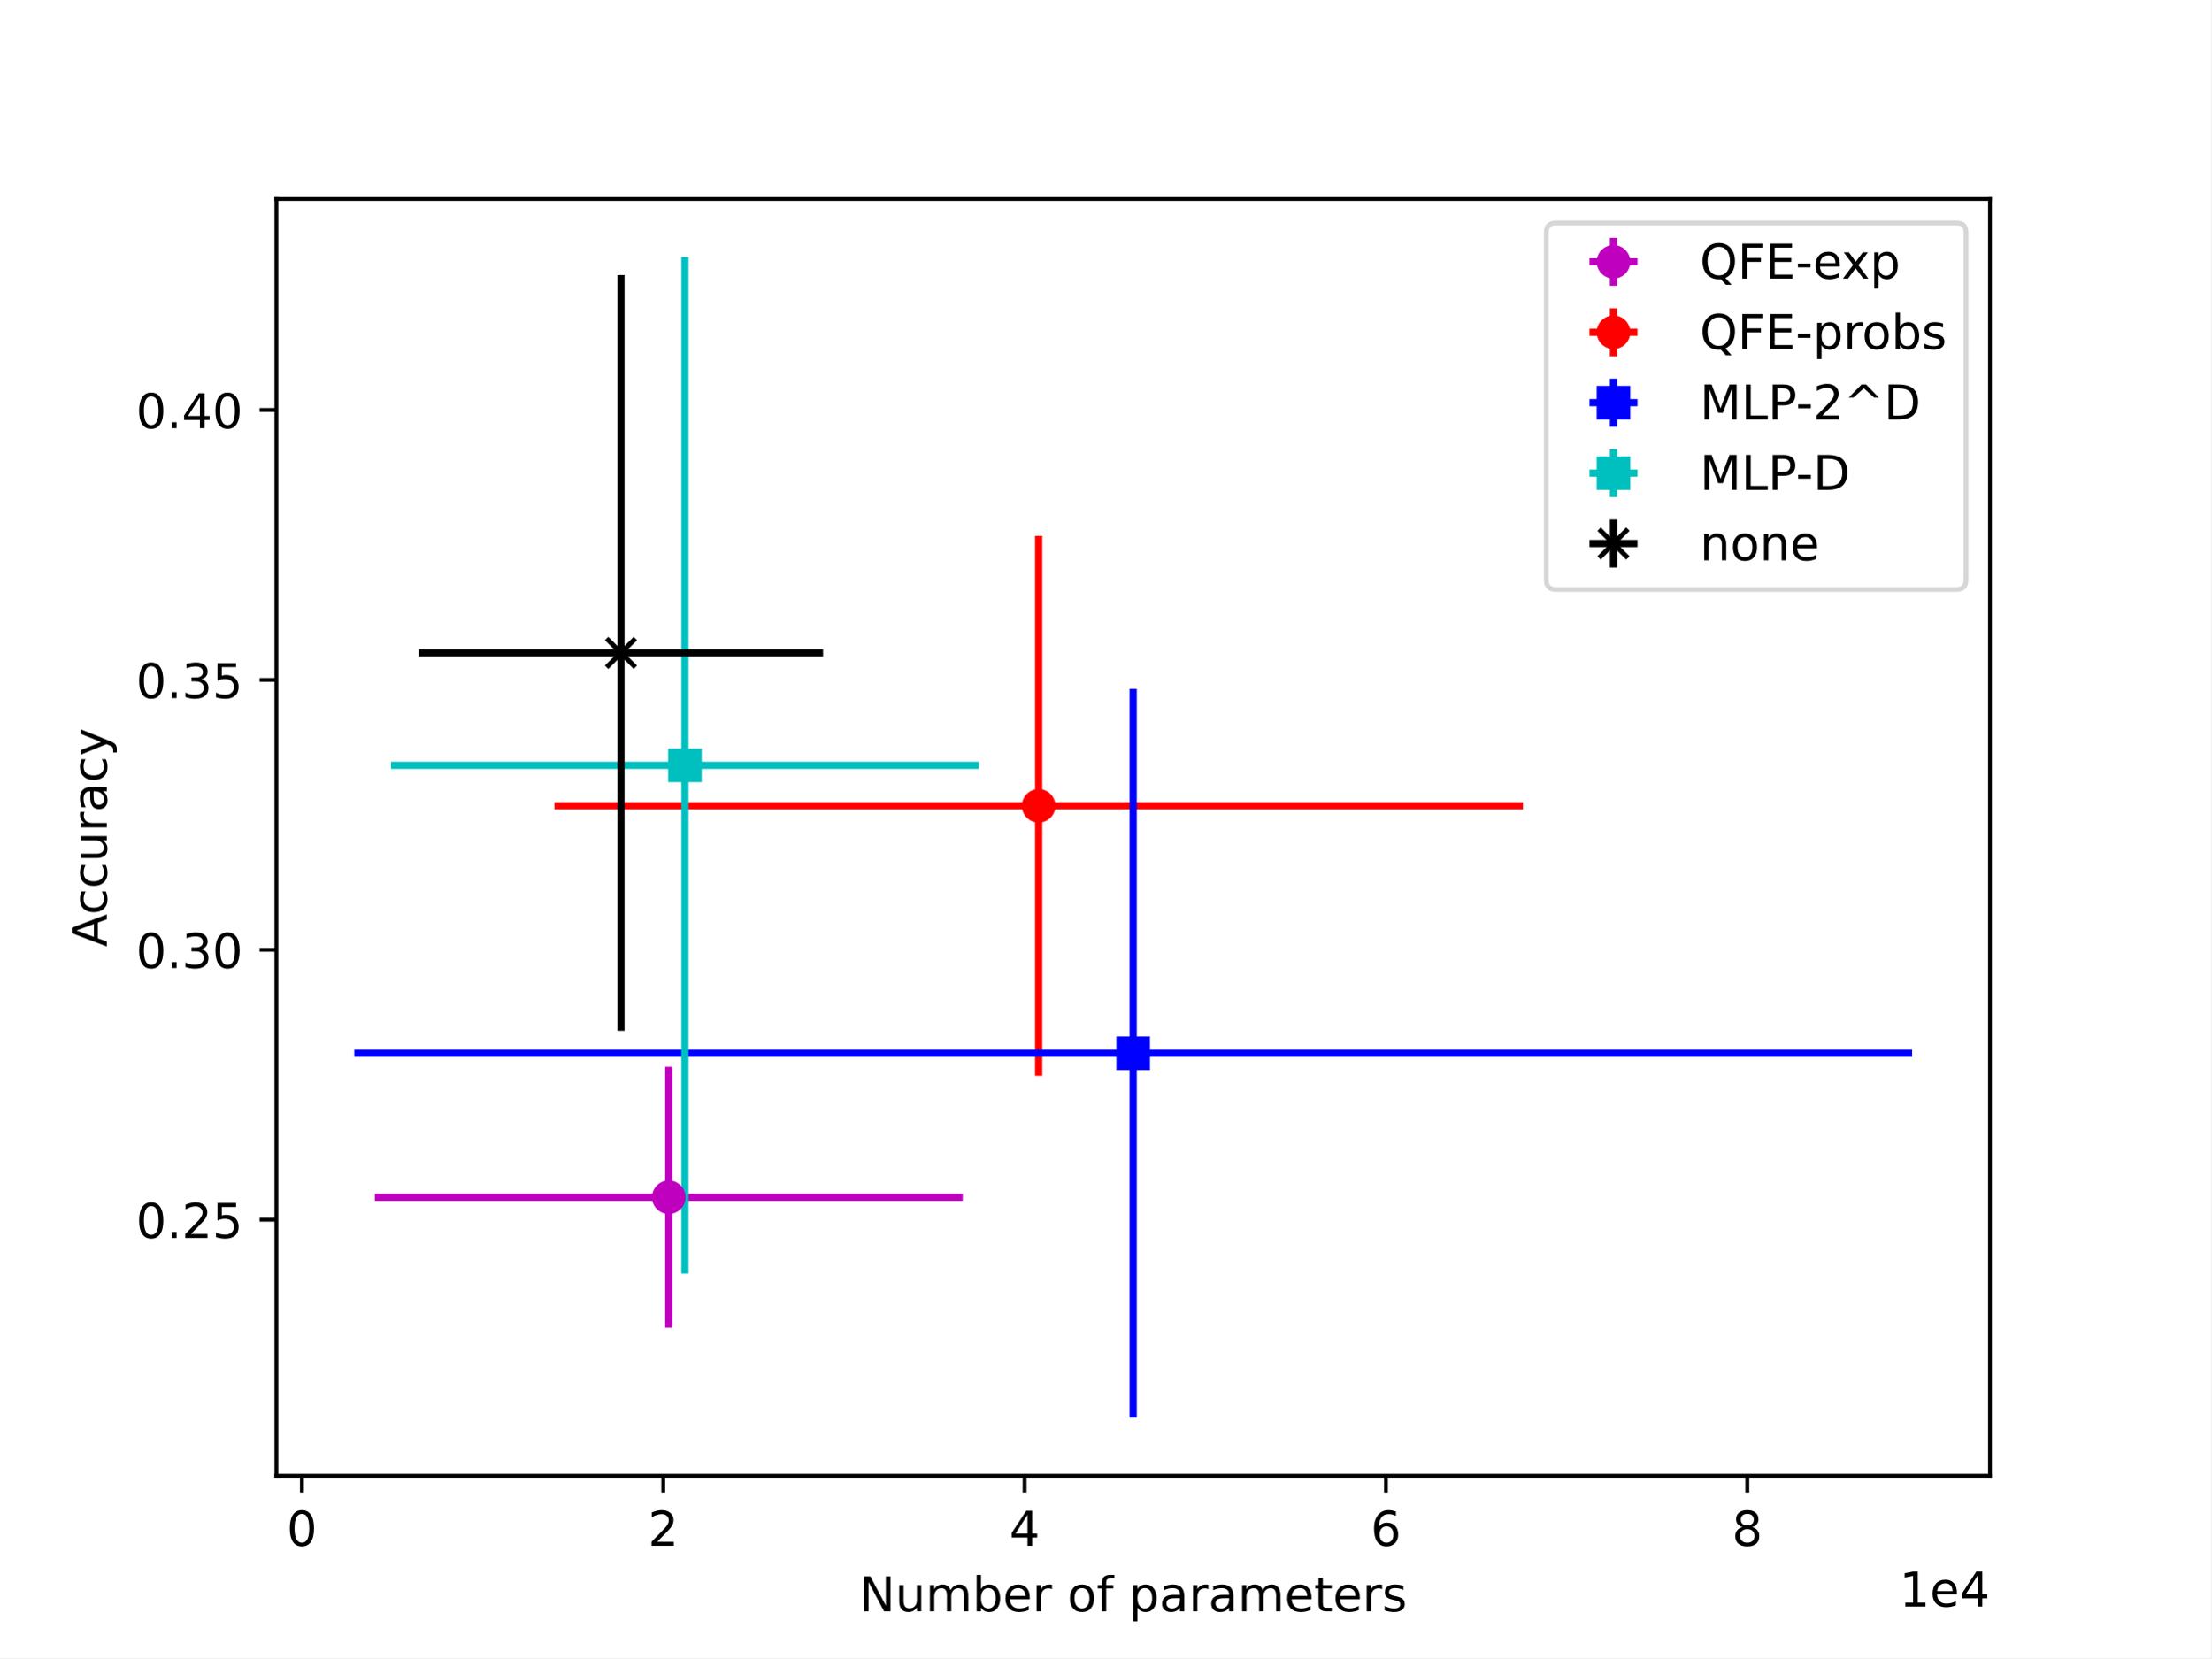
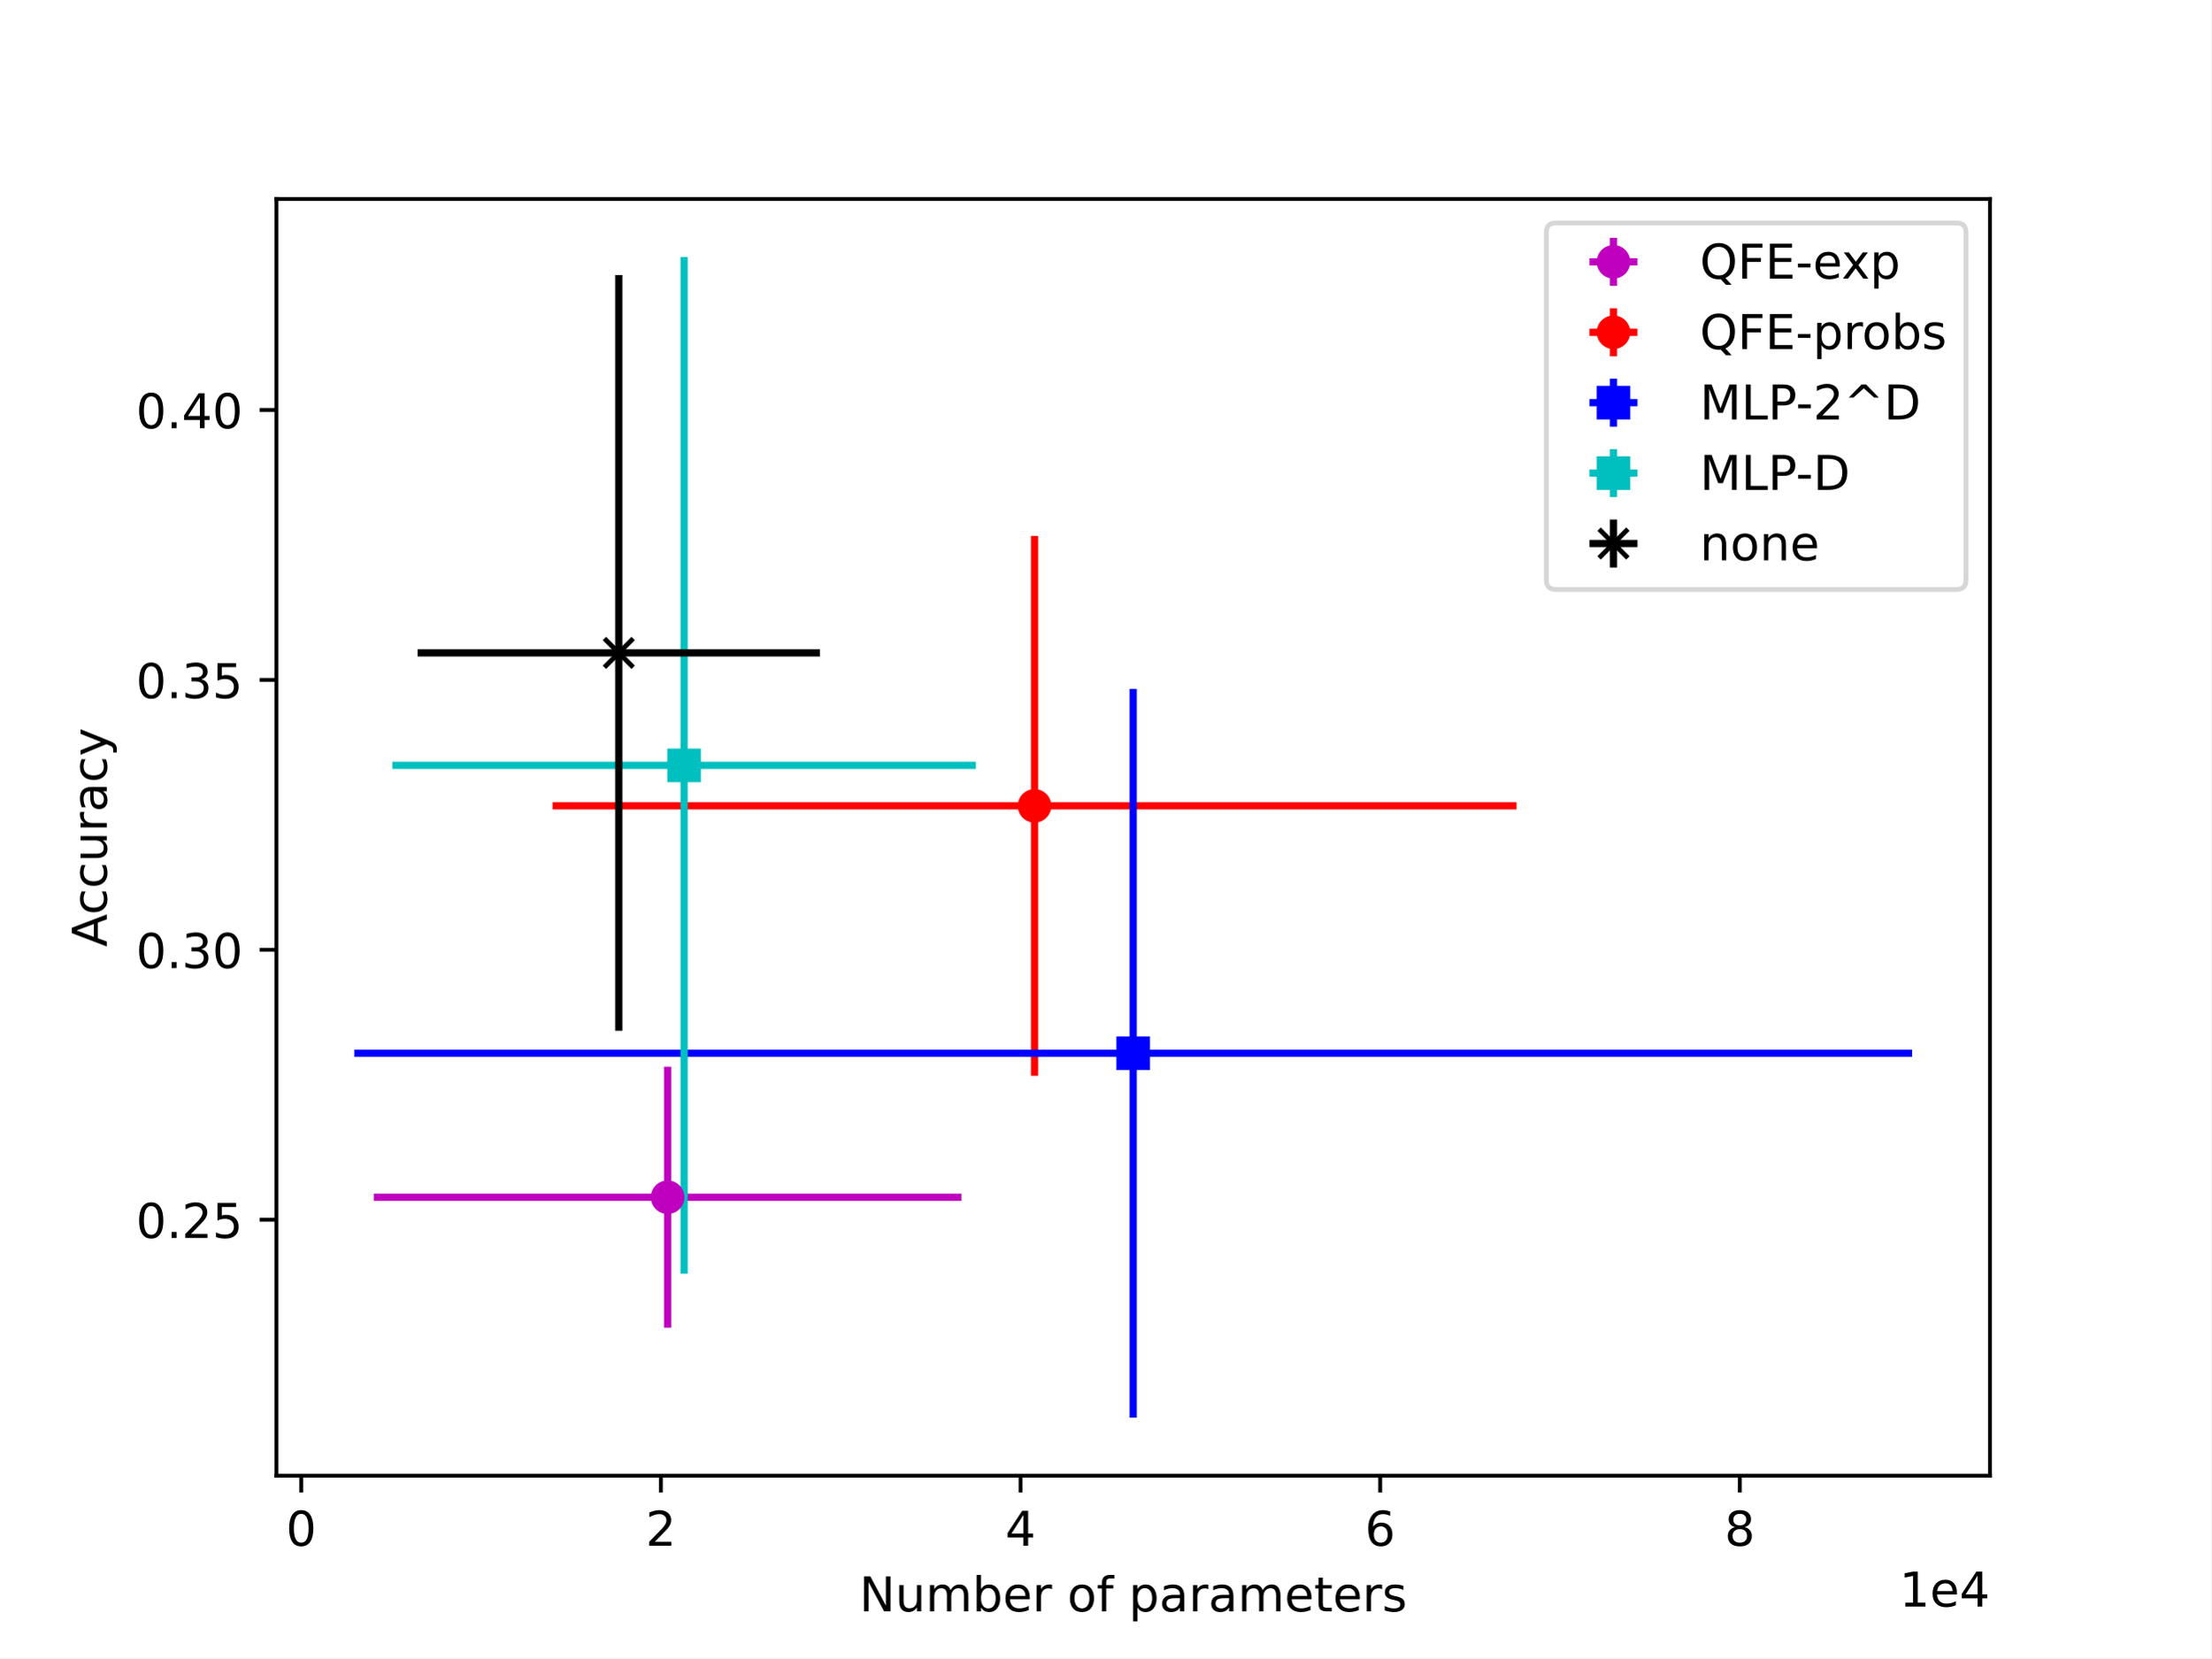
<svg xmlns="http://www.w3.org/2000/svg" xmlns:xlink="http://www.w3.org/1999/xlink" width="460.8pt" height="345.6pt" viewBox="0 0 460.8 345.6" version="1.1">
  <defs>
    <style type="text/css">*{stroke-linejoin: round; stroke-linecap: butt}</style>
  </defs>
  <g id="figure_1">
    <g id="patch_1">
      <path d="M 0 345.6  L 460.8 345.6  L 460.8 0  L 0 0  z " style="fill: #ffffff" />
    </g>
    <g id="axes_1">
      <g id="patch_2">
        <path d="M 57.6 307.584  L 414.72 307.584  L 414.72 41.472  L 57.6 41.472  z " style="fill: #ffffff" />
      </g>
      <g id="matplotlib.axis_1">
        <g id="xtick_1">
          <g id="line2d_1">
            <defs>
-               <path id="m959d7d4119" d="M 0 0  L 0 3.5  " style="stroke: #000000; stroke-width: 0.8" />
-             </defs>
-             <g>
-               <use xlink:href="#m959d7d4119" x="62.916" y="307.584" style="stroke: #000000; stroke-width: 0.8" />
+               <path id="mbb903c21da" d="M 0 0  L 0 3.5  " style="stroke: #000000; stroke-width: 0.8" />
+             </defs>
+             <g>
+               <use xlink:href="#mbb903c21da" x="62.773" y="307.584" style="stroke: #000000; stroke-width: 0.8" />
            </g>
          </g>
          <g id="text_1">
-             <g transform="translate(59.735 322.1824) scale(0.1 -0.1)">
+             <g transform="translate(59.59193 322.1824) scale(0.1 -0.1)">
              <defs>
                <path id="DejaVuSans-30" d="M 2034 4250  Q 1547 4250 1301 3770  Q 1056 3291 1056 2328  Q 1056 1369 1301 889  Q 1547 409 2034 409  Q 2525 409 2770 889  Q 3016 1369 3016 2328  Q 3016 3291 2770 3770  Q 2525 4250 2034 4250  z M 2034 4750  Q 2819 4750 3233 4129  Q 3647 3509 3647 2328  Q 3647 1150 3233 529  Q 2819 -91 2034 -91  Q 1250 -91 836 529  Q 422 1150 422 2328  Q 422 3509 836 4129  Q 1250 4750 2034 4750  z " transform="scale(0.015625)" />
              </defs>
              <use xlink:href="#DejaVuSans-30" />
            </g>
          </g>
        </g>
        <g id="xtick_2">
          <g id="line2d_2">
            <g>
-               <use xlink:href="#m959d7d4119" x="138.223" y="307.584" style="stroke: #000000; stroke-width: 0.8" />
+               <use xlink:href="#mbb903c21da" x="137.728" y="307.584" style="stroke: #000000; stroke-width: 0.8" />
            </g>
          </g>
          <g id="text_2">
-             <g transform="translate(135.0418 322.1824) scale(0.1 -0.1)">
+             <g transform="translate(134.5465 322.1824) scale(0.1 -0.1)">
              <defs>
                <path id="DejaVuSans-32" d="M 1228 531  L 3431 531  L 3431 0  L 469 0  L 469 531  Q 828 903 1448 1529  Q 2069 2156 2228 2338  Q 2531 2678 2651 2914  Q 2772 3150 2772 3378  Q 2772 3750 2511 3984  Q 2250 4219 1831 4219  Q 1534 4219 1204 4116  Q 875 4013 500 3803  L 500 4441  Q 881 4594 1212 4672  Q 1544 4750 1819 4750  Q 2544 4750 2975 4387  Q 3406 4025 3406 3419  Q 3406 3131 3298 2873  Q 3191 2616 2906 2266  Q 2828 2175 2409 1742  Q 1991 1309 1228 531  z " transform="scale(0.015625)" />
              </defs>
              <use xlink:href="#DejaVuSans-32" />
            </g>
          </g>
        </g>
        <g id="xtick_3">
          <g id="line2d_3">
            <g>
-               <use xlink:href="#m959d7d4119" x="213.53" y="307.584" style="stroke: #000000; stroke-width: 0.8" />
+               <use xlink:href="#mbb903c21da" x="212.682" y="307.584" style="stroke: #000000; stroke-width: 0.8" />
            </g>
          </g>
          <g id="text_3">
-             <g transform="translate(210.3487 322.1824) scale(0.1 -0.1)">
+             <g transform="translate(209.5011 322.1824) scale(0.1 -0.1)">
              <defs>
                <path id="DejaVuSans-34" d="M 2419 4116  L 825 1625  L 2419 1625  L 2419 4116  z M 2253 4666  L 3047 4666  L 3047 1625  L 3713 1625  L 3713 1100  L 3047 1100  L 3047 0  L 2419 0  L 2419 1100  L 313 1100  L 313 1709  L 2253 4666  z " transform="scale(0.015625)" />
              </defs>
              <use xlink:href="#DejaVuSans-34" />
            </g>
          </g>
        </g>
        <g id="xtick_4">
          <g id="line2d_4">
            <g>
-               <use xlink:href="#m959d7d4119" x="288.837" y="307.584" style="stroke: #000000; stroke-width: 0.8" />
+               <use xlink:href="#mbb903c21da" x="287.637" y="307.584" style="stroke: #000000; stroke-width: 0.8" />
            </g>
          </g>
          <g id="text_4">
-             <g transform="translate(285.6555 322.1824) scale(0.1 -0.1)">
+             <g transform="translate(284.4557 322.1824) scale(0.1 -0.1)">
              <defs>
                <path id="DejaVuSans-36" d="M 2113 2584  Q 1688 2584 1439 2293  Q 1191 2003 1191 1497  Q 1191 994 1439 701  Q 1688 409 2113 409  Q 2538 409 2786 701  Q 3034 994 3034 1497  Q 3034 2003 2786 2293  Q 2538 2584 2113 2584  z M 3366 4563  L 3366 3988  Q 3128 4100 2886 4159  Q 2644 4219 2406 4219  Q 1781 4219 1451 3797  Q 1122 3375 1075 2522  Q 1259 2794 1537 2939  Q 1816 3084 2150 3084  Q 2853 3084 3261 2657  Q 3669 2231 3669 1497  Q 3669 778 3244 343  Q 2819 -91 2113 -91  Q 1303 -91 875 529  Q 447 1150 447 2328  Q 447 3434 972 4092  Q 1497 4750 2381 4750  Q 2619 4750 2861 4703  Q 3103 4656 3366 4563  z " transform="scale(0.015625)" />
              </defs>
              <use xlink:href="#DejaVuSans-36" />
            </g>
          </g>
        </g>
        <g id="xtick_5">
          <g id="line2d_5">
            <g>
-               <use xlink:href="#m959d7d4119" x="364.144" y="307.584" style="stroke: #000000; stroke-width: 0.8" />
+               <use xlink:href="#mbb903c21da" x="362.592" y="307.584" style="stroke: #000000; stroke-width: 0.8" />
            </g>
          </g>
          <g id="text_5">
-             <g transform="translate(360.9623 322.1824) scale(0.1 -0.1)">
+             <g transform="translate(359.4103 322.1824) scale(0.1 -0.1)">
              <defs>
                <path id="DejaVuSans-38" d="M 2034 2216  Q 1584 2216 1326 1975  Q 1069 1734 1069 1313  Q 1069 891 1326 650  Q 1584 409 2034 409  Q 2484 409 2743 651  Q 3003 894 3003 1313  Q 3003 1734 2745 1975  Q 2488 2216 2034 2216  z M 1403 2484  Q 997 2584 770 2862  Q 544 3141 544 3541  Q 544 4100 942 4425  Q 1341 4750 2034 4750  Q 2731 4750 3128 4425  Q 3525 4100 3525 3541  Q 3525 3141 3298 2862  Q 3072 2584 2669 2484  Q 3125 2378 3379 2068  Q 3634 1759 3634 1313  Q 3634 634 3220 271  Q 2806 -91 2034 -91  Q 1263 -91 848 271  Q 434 634 434 1313  Q 434 1759 690 2068  Q 947 2378 1403 2484  z M 1172 3481  Q 1172 3119 1398 2916  Q 1625 2713 2034 2713  Q 2441 2713 2670 2916  Q 2900 3119 2900 3481  Q 2900 3844 2670 4047  Q 2441 4250 2034 4250  Q 1625 4250 1398 4047  Q 1172 3844 1172 3481  z " transform="scale(0.015625)" />
              </defs>
              <use xlink:href="#DejaVuSans-38" />
            </g>
          </g>
        </g>
        <g id="text_6">
          <g transform="translate(179.0748 335.8606) scale(0.1 -0.1)">
            <defs>
              <path id="DejaVuSans-4e" d="M 628 4666  L 1478 4666  L 3547 763  L 3547 4666  L 4159 4666  L 4159 0  L 3309 0  L 1241 3903  L 1241 0  L 628 0  L 628 4666  z " transform="scale(0.015625)" />
              <path id="DejaVuSans-75" d="M 544 1381  L 544 3500  L 1119 3500  L 1119 1403  Q 1119 906 1312 657  Q 1506 409 1894 409  Q 2359 409 2629 706  Q 2900 1003 2900 1516  L 2900 3500  L 3475 3500  L 3475 0  L 2900 0  L 2900 538  Q 2691 219 2414 64  Q 2138 -91 1772 -91  Q 1169 -91 856 284  Q 544 659 544 1381  z M 1991 3584  L 1991 3584  z " transform="scale(0.015625)" />
              <path id="DejaVuSans-6d" d="M 3328 2828  Q 3544 3216 3844 3400  Q 4144 3584 4550 3584  Q 5097 3584 5394 3201  Q 5691 2819 5691 2113  L 5691 0  L 5113 0  L 5113 2094  Q 5113 2597 4934 2840  Q 4756 3084 4391 3084  Q 3944 3084 3684 2787  Q 3425 2491 3425 1978  L 3425 0  L 2847 0  L 2847 2094  Q 2847 2600 2669 2842  Q 2491 3084 2119 3084  Q 1678 3084 1418 2786  Q 1159 2488 1159 1978  L 1159 0  L 581 0  L 581 3500  L 1159 3500  L 1159 2956  Q 1356 3278 1631 3431  Q 1906 3584 2284 3584  Q 2666 3584 2933 3390  Q 3200 3197 3328 2828  z " transform="scale(0.015625)" />
              <path id="DejaVuSans-62" d="M 3116 1747  Q 3116 2381 2855 2742  Q 2594 3103 2138 3103  Q 1681 3103 1420 2742  Q 1159 2381 1159 1747  Q 1159 1113 1420 752  Q 1681 391 2138 391  Q 2594 391 2855 752  Q 3116 1113 3116 1747  z M 1159 2969  Q 1341 3281 1617 3432  Q 1894 3584 2278 3584  Q 2916 3584 3314 3078  Q 3713 2572 3713 1747  Q 3713 922 3314 415  Q 2916 -91 2278 -91  Q 1894 -91 1617 61  Q 1341 213 1159 525  L 1159 0  L 581 0  L 581 4863  L 1159 4863  L 1159 2969  z " transform="scale(0.015625)" />
              <path id="DejaVuSans-65" d="M 3597 1894  L 3597 1613  L 953 1613  Q 991 1019 1311 708  Q 1631 397 2203 397  Q 2534 397 2845 478  Q 3156 559 3463 722  L 3463 178  Q 3153 47 2828 -22  Q 2503 -91 2169 -91  Q 1331 -91 842 396  Q 353 884 353 1716  Q 353 2575 817 3079  Q 1281 3584 2069 3584  Q 2775 3584 3186 3129  Q 3597 2675 3597 1894  z M 3022 2063  Q 3016 2534 2758 2815  Q 2500 3097 2075 3097  Q 1594 3097 1305 2825  Q 1016 2553 972 2059  L 3022 2063  z " transform="scale(0.015625)" />
              <path id="DejaVuSans-72" d="M 2631 2963  Q 2534 3019 2420 3045  Q 2306 3072 2169 3072  Q 1681 3072 1420 2755  Q 1159 2438 1159 1844  L 1159 0  L 581 0  L 581 3500  L 1159 3500  L 1159 2956  Q 1341 3275 1631 3429  Q 1922 3584 2338 3584  Q 2397 3584 2469 3576  Q 2541 3569 2628 3553  L 2631 2963  z " transform="scale(0.015625)" />
              <path id="DejaVuSans-20" transform="scale(0.015625)" />
              <path id="DejaVuSans-6f" d="M 1959 3097  Q 1497 3097 1228 2736  Q 959 2375 959 1747  Q 959 1119 1226 758  Q 1494 397 1959 397  Q 2419 397 2687 759  Q 2956 1122 2956 1747  Q 2956 2369 2687 2733  Q 2419 3097 1959 3097  z M 1959 3584  Q 2709 3584 3137 3096  Q 3566 2609 3566 1747  Q 3566 888 3137 398  Q 2709 -91 1959 -91  Q 1206 -91 779 398  Q 353 888 353 1747  Q 353 2609 779 3096  Q 1206 3584 1959 3584  z " transform="scale(0.015625)" />
              <path id="DejaVuSans-66" d="M 2375 4863  L 2375 4384  L 1825 4384  Q 1516 4384 1395 4259  Q 1275 4134 1275 3809  L 1275 3500  L 2222 3500  L 2222 3053  L 1275 3053  L 1275 0  L 697 0  L 697 3053  L 147 3053  L 147 3500  L 697 3500  L 697 3744  Q 697 4328 969 4595  Q 1241 4863 1831 4863  L 2375 4863  z " transform="scale(0.015625)" />
              <path id="DejaVuSans-70" d="M 1159 525  L 1159 -1331  L 581 -1331  L 581 3500  L 1159 3500  L 1159 2969  Q 1341 3281 1617 3432  Q 1894 3584 2278 3584  Q 2916 3584 3314 3078  Q 3713 2572 3713 1747  Q 3713 922 3314 415  Q 2916 -91 2278 -91  Q 1894 -91 1617 61  Q 1341 213 1159 525  z M 3116 1747  Q 3116 2381 2855 2742  Q 2594 3103 2138 3103  Q 1681 3103 1420 2742  Q 1159 2381 1159 1747  Q 1159 1113 1420 752  Q 1681 391 2138 391  Q 2594 391 2855 752  Q 3116 1113 3116 1747  z " transform="scale(0.015625)" />
              <path id="DejaVuSans-61" d="M 2194 1759  Q 1497 1759 1228 1600  Q 959 1441 959 1056  Q 959 750 1161 570  Q 1363 391 1709 391  Q 2188 391 2477 730  Q 2766 1069 2766 1631  L 2766 1759  L 2194 1759  z M 3341 1997  L 3341 0  L 2766 0  L 2766 531  Q 2569 213 2275 61  Q 1981 -91 1556 -91  Q 1019 -91 701 211  Q 384 513 384 1019  Q 384 1609 779 1909  Q 1175 2209 1959 2209  L 2766 2209  L 2766 2266  Q 2766 2663 2505 2880  Q 2244 3097 1772 3097  Q 1472 3097 1187 3025  Q 903 2953 641 2809  L 641 3341  Q 956 3463 1253 3523  Q 1550 3584 1831 3584  Q 2591 3584 2966 3190  Q 3341 2797 3341 1997  z " transform="scale(0.015625)" />
              <path id="DejaVuSans-74" d="M 1172 4494  L 1172 3500  L 2356 3500  L 2356 3053  L 1172 3053  L 1172 1153  Q 1172 725 1289 603  Q 1406 481 1766 481  L 2356 481  L 2356 0  L 1766 0  Q 1100 0 847 248  Q 594 497 594 1153  L 594 3053  L 172 3053  L 172 3500  L 594 3500  L 594 4494  L 1172 4494  z " transform="scale(0.015625)" />
              <path id="DejaVuSans-73" d="M 2834 3397  L 2834 2853  Q 2591 2978 2328 3040  Q 2066 3103 1784 3103  Q 1356 3103 1142 2972  Q 928 2841 928 2578  Q 928 2378 1081 2264  Q 1234 2150 1697 2047  L 1894 2003  Q 2506 1872 2764 1633  Q 3022 1394 3022 966  Q 3022 478 2636 193  Q 2250 -91 1575 -91  Q 1294 -91 989 -36  Q 684 19 347 128  L 347 722  Q 666 556 975 473  Q 1284 391 1588 391  Q 1994 391 2212 530  Q 2431 669 2431 922  Q 2431 1156 2273 1281  Q 2116 1406 1581 1522  L 1381 1569  Q 847 1681 609 1914  Q 372 2147 372 2553  Q 372 3047 722 3315  Q 1072 3584 1716 3584  Q 2034 3584 2315 3537  Q 2597 3491 2834 3397  z " transform="scale(0.015625)" />
            </defs>
            <use xlink:href="#DejaVuSans-4e" />
            <use xlink:href="#DejaVuSans-75" x="74.805" />
            <use xlink:href="#DejaVuSans-6d" x="138.184" />
            <use xlink:href="#DejaVuSans-62" x="235.596" />
            <use xlink:href="#DejaVuSans-65" x="299.072" />
            <use xlink:href="#DejaVuSans-72" x="360.596" />
            <use xlink:href="#DejaVuSans-20" x="401.709" />
            <use xlink:href="#DejaVuSans-6f" x="433.496" />
            <use xlink:href="#DejaVuSans-66" x="494.678" />
            <use xlink:href="#DejaVuSans-20" x="529.883" />
            <use xlink:href="#DejaVuSans-70" x="561.67" />
            <use xlink:href="#DejaVuSans-61" x="625.146" />
            <use xlink:href="#DejaVuSans-72" x="686.426" />
            <use xlink:href="#DejaVuSans-61" x="727.539" />
            <use xlink:href="#DejaVuSans-6d" x="788.818" />
            <use xlink:href="#DejaVuSans-65" x="886.23" />
            <use xlink:href="#DejaVuSans-74" x="947.754" />
            <use xlink:href="#DejaVuSans-65" x="986.963" />
            <use xlink:href="#DejaVuSans-72" x="1048.486" />
            <use xlink:href="#DejaVuSans-73" x="1089.6" />
          </g>
        </g>
        <g id="text_7">
          <g transform="translate(395.8419 334.8606) scale(0.1 -0.1)">
            <defs>
              <path id="DejaVuSans-31" d="M 794 531  L 1825 531  L 1825 4091  L 703 3866  L 703 4441  L 1819 4666  L 2450 4666  L 2450 531  L 3481 531  L 3481 0  L 794 0  L 794 531  z " transform="scale(0.015625)" />
            </defs>
            <use xlink:href="#DejaVuSans-31" />
            <use xlink:href="#DejaVuSans-65" x="63.623" />
            <use xlink:href="#DejaVuSans-34" x="125.146" />
          </g>
        </g>
      </g>
      <g id="matplotlib.axis_2">
        <g id="ytick_1">
          <g id="line2d_6">
            <defs>
-               <path id="mf29141bf40" d="M 0 0  L -3.5 0  " style="stroke: #000000; stroke-width: 0.8" />
-             </defs>
-             <g>
-               <use xlink:href="#mf29141bf40" x="57.6" y="254.23" style="stroke: #000000; stroke-width: 0.8" />
+               <path id="mcf5cc1f182" d="M 0 0  L -3.5 0  " style="stroke: #000000; stroke-width: 0.8" />
+             </defs>
+             <g>
+               <use xlink:href="#mcf5cc1f182" x="57.6" y="254.23" style="stroke: #000000; stroke-width: 0.8" />
            </g>
          </g>
          <g id="text_8">
            <g transform="translate(28.33438 258.0295) scale(0.1 -0.1)">
              <defs>
                <path id="DejaVuSans-2e" d="M 684 794  L 1344 794  L 1344 0  L 684 0  L 684 794  z " transform="scale(0.015625)" />
                <path id="DejaVuSans-35" d="M 691 4666  L 3169 4666  L 3169 4134  L 1269 4134  L 1269 2991  Q 1406 3038 1543 3061  Q 1681 3084 1819 3084  Q 2600 3084 3056 2656  Q 3513 2228 3513 1497  Q 3513 744 3044 326  Q 2575 -91 1722 -91  Q 1428 -91 1123 -41  Q 819 9 494 109  L 494 744  Q 775 591 1075 516  Q 1375 441 1709 441  Q 2250 441 2565 725  Q 2881 1009 2881 1497  Q 2881 1984 2565 2268  Q 2250 2553 1709 2553  Q 1456 2553 1204 2497  Q 953 2441 691 2322  L 691 4666  z " transform="scale(0.015625)" />
              </defs>
              <use xlink:href="#DejaVuSans-30" />
              <use xlink:href="#DejaVuSans-2e" x="63.623" />
              <use xlink:href="#DejaVuSans-32" x="95.41" />
              <use xlink:href="#DejaVuSans-35" x="159.033" />
            </g>
          </g>
        </g>
        <g id="ytick_2">
          <g id="line2d_7">
            <g>
-               <use xlink:href="#mf29141bf40" x="57.6" y="197.97" style="stroke: #000000; stroke-width: 0.8" />
+               <use xlink:href="#mcf5cc1f182" x="57.6" y="197.97" style="stroke: #000000; stroke-width: 0.8" />
            </g>
          </g>
          <g id="text_9">
            <g transform="translate(28.33438 201.7691) scale(0.1 -0.1)">
              <defs>
                <path id="DejaVuSans-33" d="M 2597 2516  Q 3050 2419 3304 2112  Q 3559 1806 3559 1356  Q 3559 666 3084 287  Q 2609 -91 1734 -91  Q 1441 -91 1130 -33  Q 819 25 488 141  L 488 750  Q 750 597 1062 519  Q 1375 441 1716 441  Q 2309 441 2620 675  Q 2931 909 2931 1356  Q 2931 1769 2642 2001  Q 2353 2234 1838 2234  L 1294 2234  L 1294 2753  L 1863 2753  Q 2328 2753 2575 2939  Q 2822 3125 2822 3475  Q 2822 3834 2567 4026  Q 2313 4219 1838 4219  Q 1578 4219 1281 4162  Q 984 4106 628 3988  L 628 4550  Q 988 4650 1302 4700  Q 1616 4750 1894 4750  Q 2613 4750 3031 4423  Q 3450 4097 3450 3541  Q 3450 3153 3228 2886  Q 3006 2619 2597 2516  z " transform="scale(0.015625)" />
              </defs>
              <use xlink:href="#DejaVuSans-30" />
              <use xlink:href="#DejaVuSans-2e" x="63.623" />
              <use xlink:href="#DejaVuSans-33" x="95.41" />
              <use xlink:href="#DejaVuSans-30" x="159.033" />
            </g>
          </g>
        </g>
        <g id="ytick_3">
          <g id="line2d_8">
            <g>
-               <use xlink:href="#mf29141bf40" x="57.6" y="141.709" style="stroke: #000000; stroke-width: 0.8" />
+               <use xlink:href="#mcf5cc1f182" x="57.6" y="141.709" style="stroke: #000000; stroke-width: 0.8" />
            </g>
          </g>
          <g id="text_10">
            <g transform="translate(28.33438 145.5086) scale(0.1 -0.1)">
              <use xlink:href="#DejaVuSans-30" />
              <use xlink:href="#DejaVuSans-2e" x="63.623" />
              <use xlink:href="#DejaVuSans-33" x="95.41" />
              <use xlink:href="#DejaVuSans-35" x="159.033" />
            </g>
          </g>
        </g>
        <g id="ytick_4">
          <g id="line2d_9">
            <g>
-               <use xlink:href="#mf29141bf40" x="57.6" y="85.449" style="stroke: #000000; stroke-width: 0.8" />
+               <use xlink:href="#mcf5cc1f182" x="57.6" y="85.449" style="stroke: #000000; stroke-width: 0.8" />
            </g>
          </g>
          <g id="text_11">
            <g transform="translate(28.33438 89.24815) scale(0.1 -0.1)">
              <use xlink:href="#DejaVuSans-30" />
              <use xlink:href="#DejaVuSans-2e" x="63.623" />
              <use xlink:href="#DejaVuSans-34" x="95.41" />
              <use xlink:href="#DejaVuSans-30" x="159.033" />
            </g>
          </g>
        </g>
        <g id="text_12">
          <g transform="translate(22.25469 197.3561) rotate(-90) scale(0.1 -0.1)">
            <defs>
              <path id="DejaVuSans-41" d="M 2188 4044  L 1331 1722  L 3047 1722  L 2188 4044  z M 1831 4666  L 2547 4666  L 4325 0  L 3669 0  L 3244 1197  L 1141 1197  L 716 0  L 50 0  L 1831 4666  z " transform="scale(0.015625)" />
              <path id="DejaVuSans-63" d="M 3122 3366  L 3122 2828  Q 2878 2963 2633 3030  Q 2388 3097 2138 3097  Q 1578 3097 1268 2742  Q 959 2388 959 1747  Q 959 1106 1268 751  Q 1578 397 2138 397  Q 2388 397 2633 464  Q 2878 531 3122 666  L 3122 134  Q 2881 22 2623 -34  Q 2366 -91 2075 -91  Q 1284 -91 818 406  Q 353 903 353 1747  Q 353 2603 823 3093  Q 1294 3584 2113 3584  Q 2378 3584 2631 3529  Q 2884 3475 3122 3366  z " transform="scale(0.015625)" />
              <path id="DejaVuSans-79" d="M 2059 -325  Q 1816 -950 1584 -1140  Q 1353 -1331 966 -1331  L 506 -1331  L 506 -850  L 844 -850  Q 1081 -850 1212 -737  Q 1344 -625 1503 -206  L 1606 56  L 191 3500  L 800 3500  L 1894 763  L 2988 3500  L 3597 3500  L 2059 -325  z " transform="scale(0.015625)" />
            </defs>
            <use xlink:href="#DejaVuSans-41" />
            <use xlink:href="#DejaVuSans-63" x="66.658" />
            <use xlink:href="#DejaVuSans-63" x="121.639" />
            <use xlink:href="#DejaVuSans-75" x="176.619" />
            <use xlink:href="#DejaVuSans-72" x="239.998" />
            <use xlink:href="#DejaVuSans-61" x="281.111" />
            <use xlink:href="#DejaVuSans-63" x="342.391" />
            <use xlink:href="#DejaVuSans-79" x="397.371" />
          </g>
        </g>
      </g>
      <g id="LineCollection_1">
-         <path d="M 78.106 249.542  L 200.641 249.542  " clip-path="url(#p2db5e7d5b7)" style="fill: none; stroke: #bf00bf; stroke-width: 1.5" />
+         <path d="M 77.892 249.542  L 200.363 249.542  " clip-path="url(#p07b5bb10d7)" style="fill: none; stroke: #bf00bf; stroke-width: 1.5" />
      </g>
      <g id="LineCollection_2">
-         <path d="M 139.373 276.735  L 139.373 222.349  " clip-path="url(#p2db5e7d5b7)" style="fill: none; stroke: #bf00bf; stroke-width: 1.5" />
+         <path d="M 139.127 276.735  L 139.127 222.349  " clip-path="url(#p07b5bb10d7)" style="fill: none; stroke: #bf00bf; stroke-width: 1.5" />
      </g>
      <g id="LineCollection_3">
-         <path d="M 115.533 167.964  L 317.386 167.964  " clip-path="url(#p2db5e7d5b7)" style="fill: none; stroke: #ff0000; stroke-width: 1.5" />
+         <path d="M 115.144 167.964  L 316.052 167.964  " clip-path="url(#p07b5bb10d7)" style="fill: none; stroke: #ff0000; stroke-width: 1.5" />
      </g>
      <g id="LineCollection_4">
-         <path d="M 216.459 224.225  L 216.459 111.704  " clip-path="url(#p2db5e7d5b7)" style="fill: none; stroke: #ff0000; stroke-width: 1.5" />
+         <path d="M 215.598 224.225  L 215.598 111.704  " clip-path="url(#p07b5bb10d7)" style="fill: none; stroke: #ff0000; stroke-width: 1.5" />
      </g>
      <g id="LineCollection_5">
-         <path d="M 73.833 219.536  L 398.487 219.536  " clip-path="url(#p2db5e7d5b7)" style="fill: none; stroke: #0000ff; stroke-width: 1.5" />
+         <path d="M 73.833 219.536  L 398.487 219.536  " clip-path="url(#p07b5bb10d7)" style="fill: none; stroke: #0000ff; stroke-width: 1.5" />
      </g>
      <g id="LineCollection_6">
-         <path d="M 236.16 295.488  L 236.16 143.585  " clip-path="url(#p2db5e7d5b7)" style="fill: none; stroke: #0000ff; stroke-width: 1.5" />
+         <path d="M 236.16 295.488  L 236.16 143.585  " clip-path="url(#p07b5bb10d7)" style="fill: none; stroke: #0000ff; stroke-width: 1.5" />
      </g>
      <g id="LineCollection_7">
-         <path d="M 81.482 159.525  L 203.996 159.525  " clip-path="url(#p2db5e7d5b7)" style="fill: none; stroke: #00bfbf; stroke-width: 1.5" />
+         <path d="M 81.758 159.525  L 203.375 159.525  " clip-path="url(#p07b5bb10d7)" style="fill: none; stroke: #00bfbf; stroke-width: 1.5" />
      </g>
      <g id="LineCollection_8">
-         <path d="M 142.739 265.482  L 142.739 53.568  " clip-path="url(#p2db5e7d5b7)" style="fill: none; stroke: #00bfbf; stroke-width: 1.5" />
+         <path d="M 142.567 265.482  L 142.567 53.568  " clip-path="url(#p07b5bb10d7)" style="fill: none; stroke: #00bfbf; stroke-width: 1.5" />
      </g>
      <g id="LineCollection_9">
-         <path d="M 87.286 136.083  L 171.526 136.083  " clip-path="url(#p2db5e7d5b7)" style="fill: none; stroke: #000000; stroke-width: 1.5" />
+         <path d="M 87.029 136.083  L 170.875 136.083  " clip-path="url(#p07b5bb10d7)" style="fill: none; stroke: #000000; stroke-width: 1.5" />
      </g>
      <g id="LineCollection_10">
-         <path d="M 129.406 214.848  L 129.406 57.319  " clip-path="url(#p2db5e7d5b7)" style="fill: none; stroke: #000000; stroke-width: 1.5" />
+         <path d="M 128.952 214.848  L 128.952 57.319  " clip-path="url(#p07b5bb10d7)" style="fill: none; stroke: #000000; stroke-width: 1.5" />
      </g>
      <g id="line2d_10">
        <defs>
-           <path id="m70c33f0fa1" d="M 0 3  C 0.796 3 1.559 2.684 2.121 2.121  C 2.684 1.559 3 0.796 3 0  C 3 -0.796 2.684 -1.559 2.121 -2.121  C 1.559 -2.684 0.796 -3 0 -3  C -0.796 -3 -1.559 -2.684 -2.121 -2.121  C -2.684 -1.559 -3 -0.796 -3 0  C -3 0.796 -2.684 1.559 -2.121 2.121  C -1.559 2.684 -0.796 3 0 3  z " style="stroke: #bf00bf" />
+           <path id="m7e4be4213c" d="M 0 3  C 0.796 3 1.559 2.684 2.121 2.121  C 2.684 1.559 3 0.796 3 0  C 3 -0.796 2.684 -1.559 2.121 -2.121  C 1.559 -2.684 0.796 -3 0 -3  C -0.796 -3 -1.559 -2.684 -2.121 -2.121  C -2.684 -1.559 -3 -0.796 -3 0  C -3 0.796 -2.684 1.559 -2.121 2.121  C -1.559 2.684 -0.796 3 0 3  z " style="stroke: #bf00bf" />
        </defs>
-         <g clip-path="url(#p2db5e7d5b7)">
-           <use xlink:href="#m70c33f0fa1" x="139.373" y="249.542" style="fill: #bf00bf; stroke: #bf00bf" />
+         <g clip-path="url(#p07b5bb10d7)">
+           <use xlink:href="#m7e4be4213c" x="139.127" y="249.542" style="fill: #bf00bf; stroke: #bf00bf" />
        </g>
      </g>
      <g id="line2d_11">
        <defs>
-           <path id="mbbb8982548" d="M 0 3  C 0.796 3 1.559 2.684 2.121 2.121  C 2.684 1.559 3 0.796 3 0  C 3 -0.796 2.684 -1.559 2.121 -2.121  C 1.559 -2.684 0.796 -3 0 -3  C -0.796 -3 -1.559 -2.684 -2.121 -2.121  C -2.684 -1.559 -3 -0.796 -3 0  C -3 0.796 -2.684 1.559 -2.121 2.121  C -1.559 2.684 -0.796 3 0 3  z " style="stroke: #ff0000" />
+           <path id="m443496143b" d="M 0 3  C 0.796 3 1.559 2.684 2.121 2.121  C 2.684 1.559 3 0.796 3 0  C 3 -0.796 2.684 -1.559 2.121 -2.121  C 1.559 -2.684 0.796 -3 0 -3  C -0.796 -3 -1.559 -2.684 -2.121 -2.121  C -2.684 -1.559 -3 -0.796 -3 0  C -3 0.796 -2.684 1.559 -2.121 2.121  C -1.559 2.684 -0.796 3 0 3  z " style="stroke: #ff0000" />
        </defs>
-         <g clip-path="url(#p2db5e7d5b7)">
-           <use xlink:href="#mbbb8982548" x="216.459" y="167.964" style="fill: #ff0000; stroke: #ff0000" />
+         <g clip-path="url(#p07b5bb10d7)">
+           <use xlink:href="#m443496143b" x="215.598" y="167.964" style="fill: #ff0000; stroke: #ff0000" />
        </g>
      </g>
      <g id="line2d_12">
        <defs>
-           <path id="m731a6821d1" d="M -3 3  L 3 3  L 3 -3  L -3 -3  z " style="stroke: #0000ff; stroke-linejoin: miter" />
+           <path id="mb8f1914f50" d="M -3 3  L 3 3  L 3 -3  L -3 -3  z " style="stroke: #0000ff; stroke-linejoin: miter" />
        </defs>
-         <g clip-path="url(#p2db5e7d5b7)">
-           <use xlink:href="#m731a6821d1" x="236.16" y="219.536" style="fill: #0000ff; stroke: #0000ff; stroke-linejoin: miter" />
+         <g clip-path="url(#p07b5bb10d7)">
+           <use xlink:href="#mb8f1914f50" x="236.16" y="219.536" style="fill: #0000ff; stroke: #0000ff; stroke-linejoin: miter" />
        </g>
      </g>
      <g id="line2d_13">
        <defs>
-           <path id="m072a5d7415" d="M -3 3  L 3 3  L 3 -3  L -3 -3  z " style="stroke: #00bfbf; stroke-linejoin: miter" />
+           <path id="mc61ad499f5" d="M -3 3  L 3 3  L 3 -3  L -3 -3  z " style="stroke: #00bfbf; stroke-linejoin: miter" />
        </defs>
-         <g clip-path="url(#p2db5e7d5b7)">
-           <use xlink:href="#m072a5d7415" x="142.739" y="159.525" style="fill: #00bfbf; stroke: #00bfbf; stroke-linejoin: miter" />
+         <g clip-path="url(#p07b5bb10d7)">
+           <use xlink:href="#mc61ad499f5" x="142.567" y="159.525" style="fill: #00bfbf; stroke: #00bfbf; stroke-linejoin: miter" />
        </g>
      </g>
      <g id="line2d_14">
        <defs>
-           <path id="m834031733b" d="M -3 3  L 3 -3  M -3 -3  L 3 3  " style="stroke: #000000" />
+           <path id="m72e9fb53a1" d="M -3 3  L 3 -3  M -3 -3  L 3 3  " style="stroke: #000000" />
        </defs>
-         <g clip-path="url(#p2db5e7d5b7)">
-           <use xlink:href="#m834031733b" x="129.406" y="136.083" style="stroke: #000000" />
+         <g clip-path="url(#p07b5bb10d7)">
+           <use xlink:href="#m72e9fb53a1" x="128.952" y="136.083" style="stroke: #000000" />
        </g>
      </g>
      <g id="patch_3">
        <path d="M 57.6 307.584  L 57.6 41.472  " style="fill: none; stroke: #000000; stroke-width: 0.8; stroke-linejoin: miter; stroke-linecap: square" />
      </g>
      <g id="patch_4">
        <path d="M 414.72 307.584  L 414.72 41.472  " style="fill: none; stroke: #000000; stroke-width: 0.8; stroke-linejoin: miter; stroke-linecap: square" />
      </g>
      <g id="patch_5">
        <path d="M 57.6 307.584  L 414.72 307.584  " style="fill: none; stroke: #000000; stroke-width: 0.8; stroke-linejoin: miter; stroke-linecap: square" />
      </g>
      <g id="patch_6">
        <path d="M 57.6 41.472  L 414.72 41.472  " style="fill: none; stroke: #000000; stroke-width: 0.8; stroke-linejoin: miter; stroke-linecap: square" />
      </g>
      <g id="legend_1">
        <g id="patch_7">
          <path d="M 324.259 122.863  L 407.72 122.863  Q 409.72 122.863 409.72 120.863  L 409.72 48.472  Q 409.72 46.472 407.72 46.472  L 324.259 46.472  Q 322.259 46.472 322.259 48.472  L 322.259 120.863  Q 322.259 122.863 324.259 122.863  z " style="fill: #ffffff; opacity: 0.8; stroke: #cccccc; stroke-linejoin: miter" />
        </g>
        <g id="LineCollection_11">
          <path d="M 331.259 54.57  L 341.259 54.57  " style="fill: none; stroke: #bf00bf; stroke-width: 1.5" />
        </g>
        <g id="LineCollection_12">
          <path d="M 336.259 59.57  L 336.259 49.57  " style="fill: none; stroke: #bf00bf; stroke-width: 1.5" />
        </g>
        <g id="line2d_15" />
        <g id="line2d_16">
          <g>
-             <use xlink:href="#m70c33f0fa1" x="336.259" y="54.57" style="fill: #bf00bf; stroke: #bf00bf" />
+             <use xlink:href="#m7e4be4213c" x="336.259" y="54.57" style="fill: #bf00bf; stroke: #bf00bf" />
          </g>
        </g>
        <g id="text_13">
          <g transform="translate(354.2591 58.07044) scale(0.1 -0.1)">
            <defs>
              <path id="DejaVuSans-51" d="M 2522 4238  Q 1834 4238 1429 3725  Q 1025 3213 1025 2328  Q 1025 1447 1429 934  Q 1834 422 2522 422  Q 3209 422 3611 934  Q 4013 1447 4013 2328  Q 4013 3213 3611 3725  Q 3209 4238 2522 4238  z M 3406 84  L 4238 -825  L 3475 -825  L 2784 -78  Q 2681 -84 2626 -87  Q 2572 -91 2522 -91  Q 1538 -91 948 567  Q 359 1225 359 2328  Q 359 3434 948 4092  Q 1538 4750 2522 4750  Q 3503 4750 4090 4092  Q 4678 3434 4678 2328  Q 4678 1516 4351 937  Q 4025 359 3406 84  z " transform="scale(0.015625)" />
              <path id="DejaVuSans-46" d="M 628 4666  L 3309 4666  L 3309 4134  L 1259 4134  L 1259 2759  L 3109 2759  L 3109 2228  L 1259 2228  L 1259 0  L 628 0  L 628 4666  z " transform="scale(0.015625)" />
              <path id="DejaVuSans-45" d="M 628 4666  L 3578 4666  L 3578 4134  L 1259 4134  L 1259 2753  L 3481 2753  L 3481 2222  L 1259 2222  L 1259 531  L 3634 531  L 3634 0  L 628 0  L 628 4666  z " transform="scale(0.015625)" />
              <path id="DejaVuSans-2d" d="M 313 2009  L 1997 2009  L 1997 1497  L 313 1497  L 313 2009  z " transform="scale(0.015625)" />
              <path id="DejaVuSans-78" d="M 3513 3500  L 2247 1797  L 3578 0  L 2900 0  L 1881 1375  L 863 0  L 184 0  L 1544 1831  L 300 3500  L 978 3500  L 1906 2253  L 2834 3500  L 3513 3500  z " transform="scale(0.015625)" />
            </defs>
            <use xlink:href="#DejaVuSans-51" />
            <use xlink:href="#DejaVuSans-46" x="78.711" />
            <use xlink:href="#DejaVuSans-45" x="136.23" />
            <use xlink:href="#DejaVuSans-2d" x="199.414" />
            <use xlink:href="#DejaVuSans-65" x="235.498" />
            <use xlink:href="#DejaVuSans-78" x="295.271" />
            <use xlink:href="#DejaVuSans-70" x="354.451" />
          </g>
        </g>
        <g id="LineCollection_13">
          <path d="M 331.259 69.249  L 341.259 69.249  " style="fill: none; stroke: #ff0000; stroke-width: 1.5" />
        </g>
        <g id="LineCollection_14">
          <path d="M 336.259 74.249  L 336.259 64.249  " style="fill: none; stroke: #ff0000; stroke-width: 1.5" />
        </g>
        <g id="line2d_17" />
        <g id="line2d_18">
          <g>
-             <use xlink:href="#mbbb8982548" x="336.259" y="69.249" style="fill: #ff0000; stroke: #ff0000" />
+             <use xlink:href="#m443496143b" x="336.259" y="69.249" style="fill: #ff0000; stroke: #ff0000" />
          </g>
        </g>
        <g id="text_14">
          <g transform="translate(354.2591 72.74856) scale(0.1 -0.1)">
            <use xlink:href="#DejaVuSans-51" />
            <use xlink:href="#DejaVuSans-46" x="78.711" />
            <use xlink:href="#DejaVuSans-45" x="136.23" />
            <use xlink:href="#DejaVuSans-2d" x="199.414" />
            <use xlink:href="#DejaVuSans-70" x="235.498" />
            <use xlink:href="#DejaVuSans-72" x="298.975" />
            <use xlink:href="#DejaVuSans-6f" x="337.838" />
            <use xlink:href="#DejaVuSans-62" x="399.02" />
            <use xlink:href="#DejaVuSans-73" x="462.496" />
          </g>
        </g>
        <g id="LineCollection_15">
          <path d="M 331.259 83.927  L 341.259 83.927  " style="fill: none; stroke: #0000ff; stroke-width: 1.5" />
        </g>
        <g id="LineCollection_16">
          <path d="M 336.259 88.927  L 336.259 78.927  " style="fill: none; stroke: #0000ff; stroke-width: 1.5" />
        </g>
        <g id="line2d_19" />
        <g id="line2d_20">
          <g>
-             <use xlink:href="#m731a6821d1" x="336.259" y="83.927" style="fill: #0000ff; stroke: #0000ff; stroke-linejoin: miter" />
+             <use xlink:href="#mb8f1914f50" x="336.259" y="83.927" style="fill: #0000ff; stroke: #0000ff; stroke-linejoin: miter" />
          </g>
        </g>
        <g id="text_15">
          <g transform="translate(354.2591 87.42669) scale(0.1 -0.1)">
            <defs>
              <path id="DejaVuSans-4d" d="M 628 4666  L 1569 4666  L 2759 1491  L 3956 4666  L 4897 4666  L 4897 0  L 4281 0  L 4281 4097  L 3078 897  L 2444 897  L 1241 4097  L 1241 0  L 628 0  L 628 4666  z " transform="scale(0.015625)" />
              <path id="DejaVuSans-4c" d="M 628 4666  L 1259 4666  L 1259 531  L 3531 531  L 3531 0  L 628 0  L 628 4666  z " transform="scale(0.015625)" />
              <path id="DejaVuSans-50" d="M 1259 4147  L 1259 2394  L 2053 2394  Q 2494 2394 2734 2622  Q 2975 2850 2975 3272  Q 2975 3691 2734 3919  Q 2494 4147 2053 4147  L 1259 4147  z M 628 4666  L 2053 4666  Q 2838 4666 3239 4311  Q 3641 3956 3641 3272  Q 3641 2581 3239 2228  Q 2838 1875 2053 1875  L 1259 1875  L 1259 0  L 628 0  L 628 4666  z " transform="scale(0.015625)" />
              <path id="DejaVuSans-5e" d="M 2988 4666  L 4684 2925  L 4056 2925  L 2681 4159  L 1306 2925  L 678 2925  L 2375 4666  L 2988 4666  z " transform="scale(0.015625)" />
              <path id="DejaVuSans-44" d="M 1259 4147  L 1259 519  L 2022 519  Q 2988 519 3436 956  Q 3884 1394 3884 2338  Q 3884 3275 3436 3711  Q 2988 4147 2022 4147  L 1259 4147  z M 628 4666  L 1925 4666  Q 3281 4666 3915 4102  Q 4550 3538 4550 2338  Q 4550 1131 3912 565  Q 3275 0 1925 0  L 628 0  L 628 4666  z " transform="scale(0.015625)" />
            </defs>
            <use xlink:href="#DejaVuSans-4d" />
            <use xlink:href="#DejaVuSans-4c" x="86.279" />
            <use xlink:href="#DejaVuSans-50" x="141.992" />
            <use xlink:href="#DejaVuSans-2d" x="200.045" />
            <use xlink:href="#DejaVuSans-32" x="236.129" />
            <use xlink:href="#DejaVuSans-5e" x="299.752" />
            <use xlink:href="#DejaVuSans-44" x="383.541" />
          </g>
        </g>
        <g id="LineCollection_17">
          <path d="M 331.259 98.605  L 341.259 98.605  " style="fill: none; stroke: #00bfbf; stroke-width: 1.5" />
        </g>
        <g id="LineCollection_18">
          <path d="M 336.259 103.605  L 336.259 93.605  " style="fill: none; stroke: #00bfbf; stroke-width: 1.5" />
        </g>
        <g id="line2d_21" />
        <g id="line2d_22">
          <g>
-             <use xlink:href="#m072a5d7415" x="336.259" y="98.605" style="fill: #00bfbf; stroke: #00bfbf; stroke-linejoin: miter" />
+             <use xlink:href="#mc61ad499f5" x="336.259" y="98.605" style="fill: #00bfbf; stroke: #00bfbf; stroke-linejoin: miter" />
          </g>
        </g>
        <g id="text_16">
          <g transform="translate(354.2591 102.1048) scale(0.1 -0.1)">
            <use xlink:href="#DejaVuSans-4d" />
            <use xlink:href="#DejaVuSans-4c" x="86.279" />
            <use xlink:href="#DejaVuSans-50" x="141.992" />
            <use xlink:href="#DejaVuSans-2d" x="200.045" />
            <use xlink:href="#DejaVuSans-44" x="236.129" />
          </g>
        </g>
        <g id="LineCollection_19">
          <path d="M 331.259 113.283  L 341.259 113.283  " style="fill: none; stroke: #000000; stroke-width: 1.5" />
        </g>
        <g id="LineCollection_20">
          <path d="M 336.259 118.283  L 336.259 108.283  " style="fill: none; stroke: #000000; stroke-width: 1.5" />
        </g>
        <g id="line2d_23" />
        <g id="line2d_24">
          <g>
-             <use xlink:href="#m834031733b" x="336.259" y="113.283" style="stroke: #000000" />
+             <use xlink:href="#m72e9fb53a1" x="336.259" y="113.283" style="stroke: #000000" />
          </g>
        </g>
        <g id="text_17">
          <g transform="translate(354.2591 116.7829) scale(0.1 -0.1)">
            <defs>
              <path id="DejaVuSans-6e" d="M 3513 2113  L 3513 0  L 2938 0  L 2938 2094  Q 2938 2591 2744 2837  Q 2550 3084 2163 3084  Q 1697 3084 1428 2787  Q 1159 2491 1159 1978  L 1159 0  L 581 0  L 581 3500  L 1159 3500  L 1159 2956  Q 1366 3272 1645 3428  Q 1925 3584 2291 3584  Q 2894 3584 3203 3211  Q 3513 2838 3513 2113  z " transform="scale(0.015625)" />
            </defs>
            <use xlink:href="#DejaVuSans-6e" />
            <use xlink:href="#DejaVuSans-6f" x="63.379" />
            <use xlink:href="#DejaVuSans-6e" x="124.561" />
            <use xlink:href="#DejaVuSans-65" x="187.939" />
          </g>
        </g>
      </g>
    </g>
  </g>
  <defs>
-     <clipPath id="p2db5e7d5b7">
+     <clipPath id="p07b5bb10d7">
      <rect x="57.6" y="41.472" width="357.12" height="266.112" />
    </clipPath>
  </defs>
</svg>
